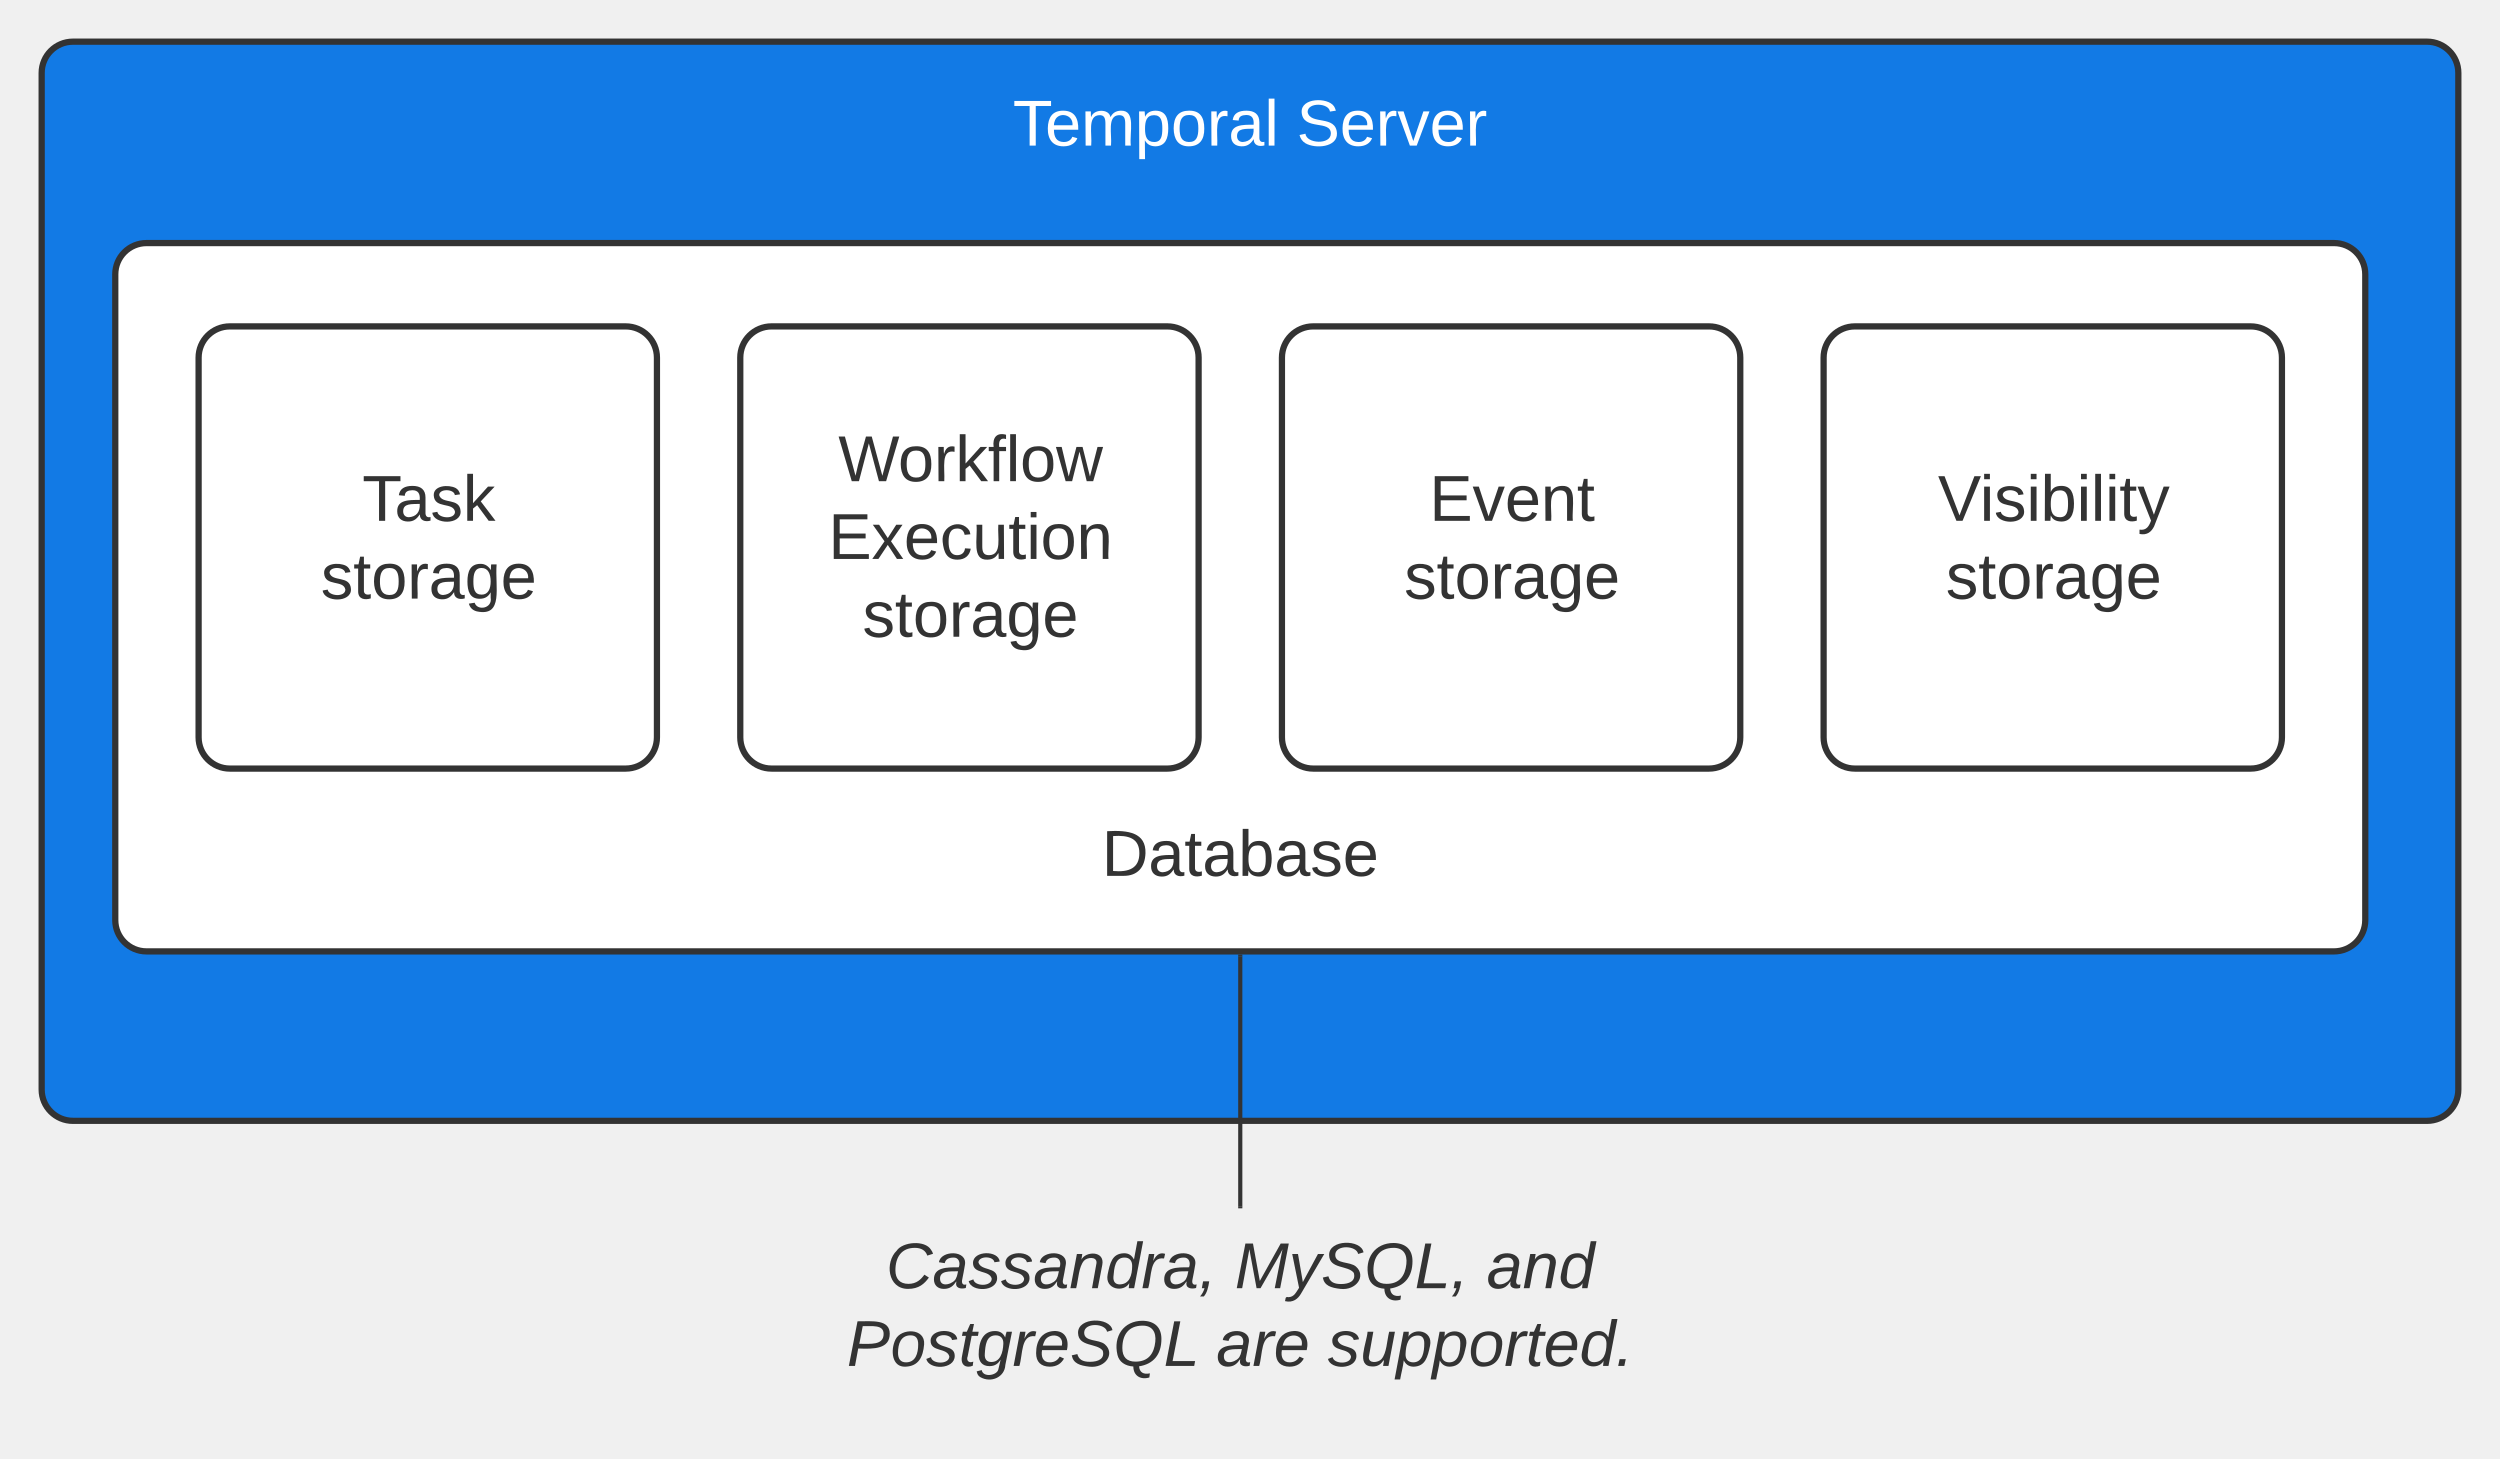
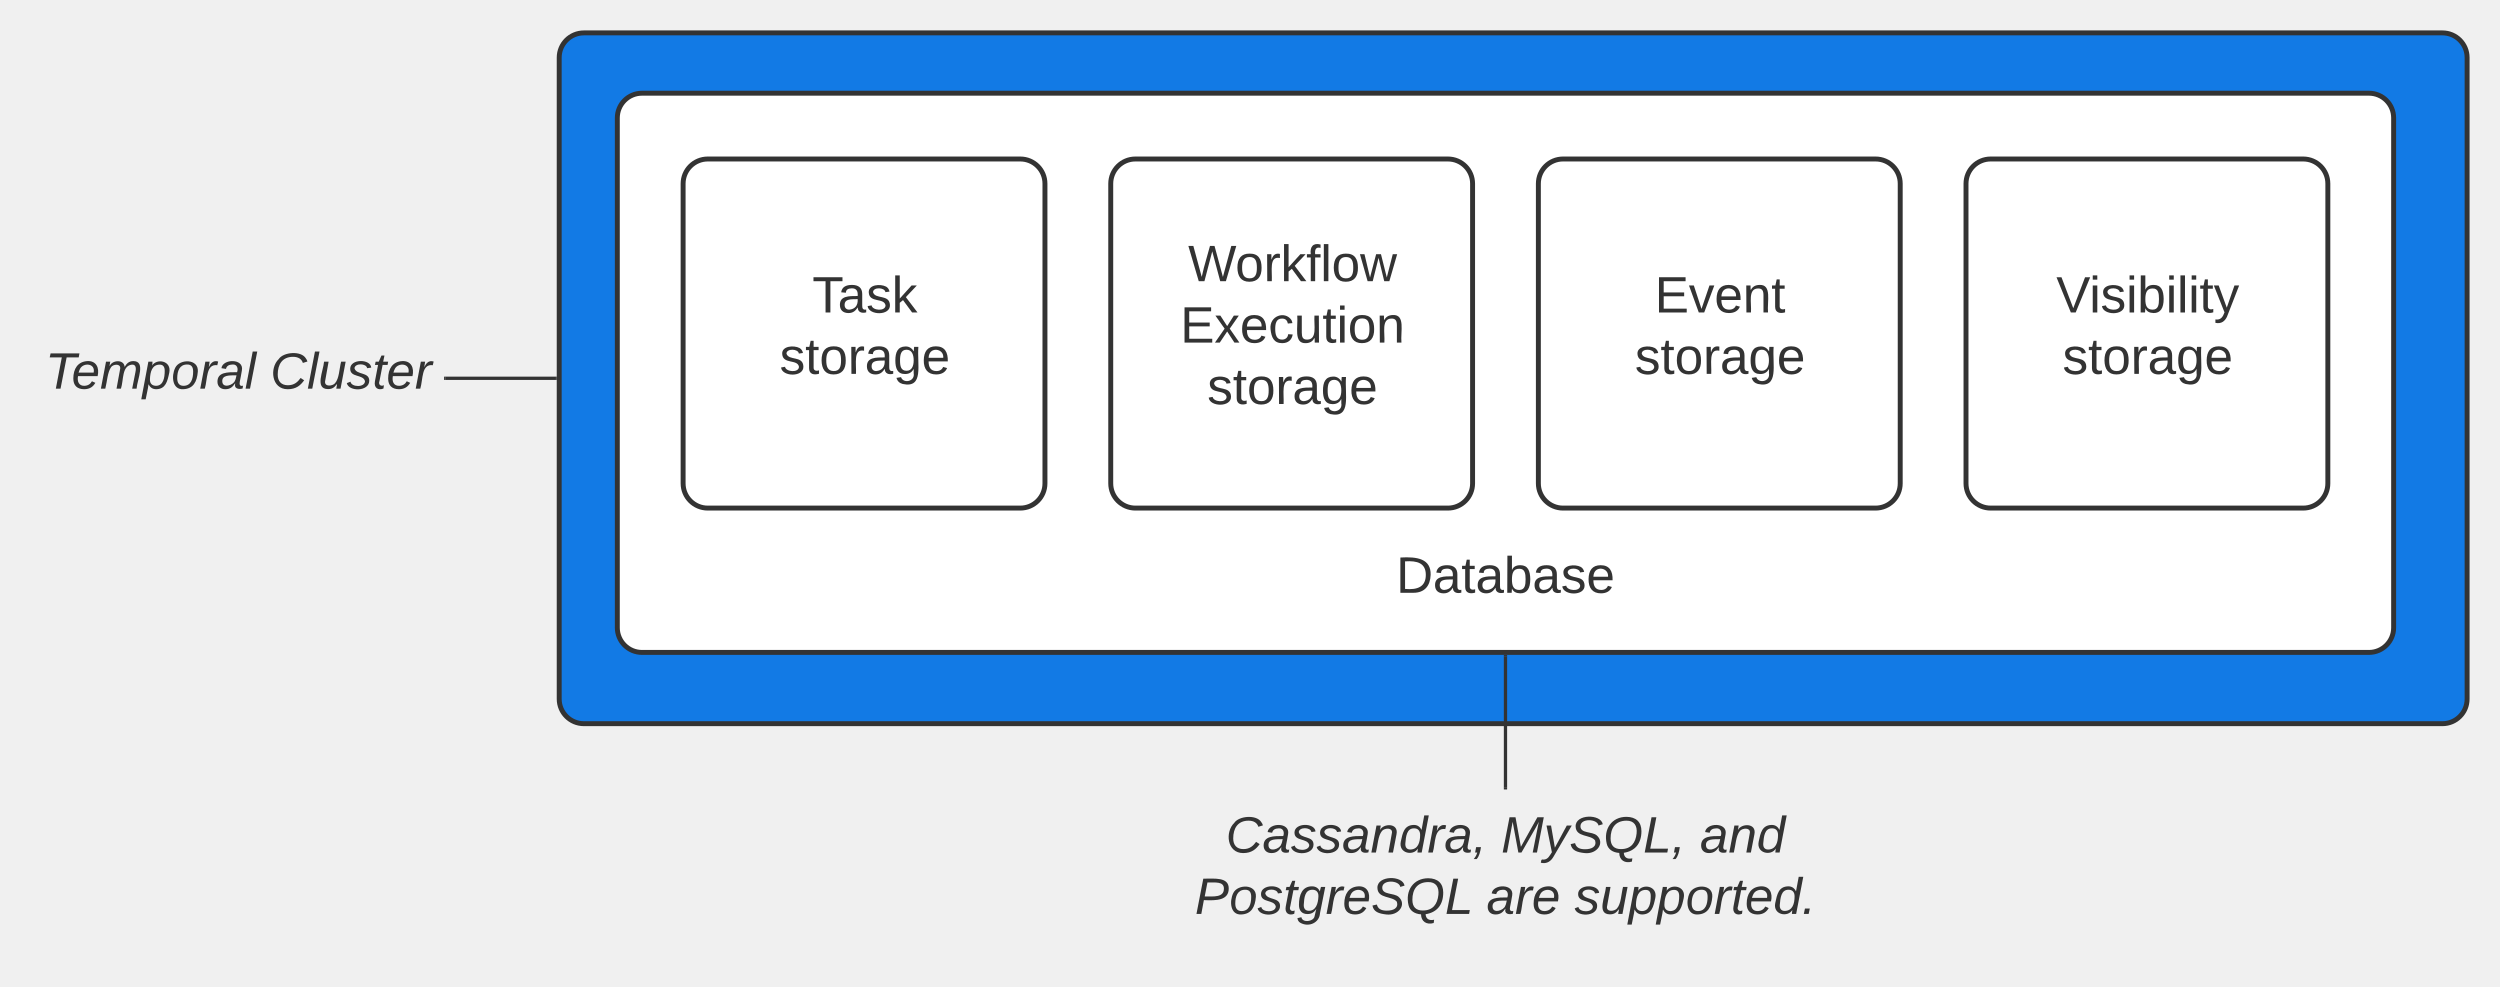
- <svg xmlns="http://www.w3.org/2000/svg" xmlns:ns1="lucid" xmlns:xlink="http://www.w3.org/1999/xlink" width="1200" height="700">
-   <g transform="translate(-680 -480)" ns1:page-tab-id="0_0">
-     <path d="M700 515c0-8.28 6.72-15 15-15h1130c8.28 0 15 6.72 15 15v488c0 8.28-6.72 15-15 15H715c-8.28 0-15-6.72-15-15z" stroke="#333" stroke-width="3" fill="#127ae5" />
-     <use xlink:href="#a" transform="matrix(1,0,0,1,725,525) translate(441.1852 24.88889)" />
-     <use xlink:href="#b" transform="matrix(1,0,0,1,725,525) translate(577.3827 24.88889)" />
+ <svg xmlns="http://www.w3.org/2000/svg" xmlns:ns1="lucid" xmlns:xlink="http://www.w3.org/1999/xlink" width="1520" height="600">
+   <g transform="translate(-360 -540)" ns1:page-tab-id="0_0">
+     <path d="M700 575c0-8.28 6.72-15 15-15h1130c8.28 0 15 6.72 15 15v390c0 8.28-6.72 15-15 15H715c-8.28 0-15-6.72-15-15z" stroke="#333" stroke-width="3" fill="#127ae5" />
    <path d="M735.33 611.67c0-8.3 6.72-15 15-15h1050c8.3 0 15 6.7 15 15v310c0 8.28-6.7 15-15 15h-1050c-8.28 0-15-6.72-15-15z" stroke="#333" stroke-width="3" fill="#fff" />
-     <use xlink:href="#c" transform="matrix(1,0,0,1,763.3333,624.6667) translate(445.5 275.7432)" />
+     <use xlink:href="#a" transform="matrix(1,0,0,1,763.3333,624.6667) translate(445.5 275.7432)" />
    <path d="M775.33 651.67c0-8.3 6.72-15 15-15h190c8.3 0 15 6.7 15 15v182.25c0 8.28-6.7 15-15 15h-190c-8.28 0-15-6.72-15-15z" stroke="#333" stroke-width="3" fill="#fff" />
-     <use xlink:href="#d" transform="matrix(1,0,0,1,780.3333,641.6667) translate(73.5679 88.32639)" />
-     <use xlink:href="#e" transform="matrix(1,0,0,1,780.3333,641.6667) translate(53.69136 125.6597)" />
+     <use xlink:href="#b" transform="matrix(1,0,0,1,780.3333,641.6667) translate(73.5679 88.32639)" />
+     <use xlink:href="#c" transform="matrix(1,0,0,1,780.3333,641.6667) translate(53.69136 125.6597)" />
    <path d="M1035.33 651.67c0-8.3 6.72-15 15-15h190c8.3 0 15 6.7 15 15v182.25c0 8.28-6.7 15-15 15h-190c-8.28 0-15-6.72-15-15z" stroke="#333" stroke-width="3" fill="#fff" />
-     <use xlink:href="#f" transform="matrix(1,0,0,1,1040.333,641.6667) translate(42.02469 69.29514)" />
-     <use xlink:href="#g" transform="matrix(1,0,0,1,1040.333,641.6667) translate(37.2716 106.6285)" />
-     <use xlink:href="#h" transform="matrix(1,0,0,1,1040.333,641.6667) translate(53.69136 143.9618)" />
+     <use xlink:href="#d" transform="matrix(1,0,0,1,1040.333,641.6667) translate(42.02469 69.29514)" />
+     <use xlink:href="#e" transform="matrix(1,0,0,1,1040.333,641.6667) translate(37.2716 106.6285)" />
+     <use xlink:href="#f" transform="matrix(1,0,0,1,1040.333,641.6667) translate(53.69136 143.9618)" />
    <path d="M1295.33 651.67c0-8.3 6.72-15 15-15h190c8.3 0 15 6.7 15 15v182.25c0 8.28-6.7 15-15 15h-190c-8.28 0-15-6.72-15-15z" stroke="#333" stroke-width="3" fill="#fff" />
-     <use xlink:href="#i" transform="matrix(1,0,0,1,1300.333,641.6667) translate(65.74691 88.32639)" />
-     <use xlink:href="#e" transform="matrix(1,0,0,1,1300.333,641.6667) translate(53.69136 125.6597)" />
+     <use xlink:href="#g" transform="matrix(1,0,0,1,1300.333,641.6667) translate(65.74691 88.32639)" />
+     <use xlink:href="#c" transform="matrix(1,0,0,1,1300.333,641.6667) translate(53.69136 125.6597)" />
    <path d="M1555.33 651.67c0-8.3 6.72-15 15-15h190c8.3 0 15 6.7 15 15v182.25c0 8.28-6.7 15-15 15h-190c-8.28 0-15-6.72-15-15z" stroke="#333" stroke-width="3" fill="#fff" />
-     <use xlink:href="#j" transform="matrix(1,0,0,1,1560.333,641.6667) translate(49.84568 88.32639)" />
-     <use xlink:href="#e" transform="matrix(1,0,0,1,1560.333,641.6667) translate(53.69136 125.6597)" />
-     <path d="M1075.33 1066c0-3.3 2.7-6 6-6h388c3.32 0 6 2.7 6 6v88c0 3.3-2.68 6-6 6h-388c-3.3 0-6-2.7-6-6z" stroke="#000" stroke-opacity="0" stroke-width="3" fill="#fff" fill-opacity="0" />
+     <use xlink:href="#h" transform="matrix(1,0,0,1,1560.333,641.6667) translate(49.84568 88.32639)" />
+     <use xlink:href="#c" transform="matrix(1,0,0,1,1560.333,641.6667) translate(53.69136 125.6597)" />
+     <path d="M1075.33 1026c0-3.3 2.7-6 6-6h388c3.32 0 6 2.7 6 6v88c0 3.3-2.68 6-6 6h-388c-3.3 0-6-2.7-6-6z" stroke="#000" stroke-opacity="0" stroke-width="3" fill="#fff" fill-opacity="0" />
+     <use xlink:href="#i" transform="matrix(1,0,0,1,1080.333,1025) translate(24.88272 33.32639)" />
+     <use xlink:href="#j" transform="matrix(1,0,0,1,1080.333,1025) translate(192.3642 33.32639)" />
+     <use xlink:href="#k" transform="matrix(1,0,0,1,1080.333,1025) translate(313.2654 33.32639)" />
+     <use xlink:href="#l" transform="matrix(1,0,0,1,1080.333,1025) translate(6.17284 70.65972)" />
+     <use xlink:href="#m" transform="matrix(1,0,0,1,1080.333,1025) translate(183.5062 70.65972)" />
+     <use xlink:href="#n" transform="matrix(1,0,0,1,1080.333,1025) translate(237 70.65972)" />
+     <path d="M1275.33 1019v-79.83" stroke="#333" stroke-width="2" fill="none" />
+     <path d="M1276.33 1020h-2v-1.03h2zM1276.33 939.2h-2v-1.03h2z" fill="#333" />
+     <path d="M380 733.67c0-3.32 2.7-6 6-6h238c3.3 0 6 2.68 6 6v72.66c0 3.32-2.7 6-6 6H386c-3.3 0-6-2.68-6-6z" stroke="#000" stroke-opacity="0" stroke-width="3" fill="#fff" fill-opacity="0" />
    <g>
-       <use xlink:href="#k" transform="matrix(1,0,0,1,1080.333,1065) translate(24.88272 33.32639)" />
-       <use xlink:href="#l" transform="matrix(1,0,0,1,1080.333,1065) translate(192.3642 33.32639)" />
-       <use xlink:href="#m" transform="matrix(1,0,0,1,1080.333,1065) translate(313.2654 33.32639)" />
-       <use xlink:href="#n" transform="matrix(1,0,0,1,1080.333,1065) translate(6.17284 70.65972)" />
-       <use xlink:href="#o" transform="matrix(1,0,0,1,1080.333,1065) translate(183.5062 70.65972)" />
-       <use xlink:href="#p" transform="matrix(1,0,0,1,1080.333,1065) translate(237 70.65972)" />
+       <use xlink:href="#o" transform="matrix(1,0,0,1,385,732.6667) translate(2.469136 43.63889)" />
+       <use xlink:href="#p" transform="matrix(1,0,0,1,385,732.6667) translate(139.2716 43.63889)" />
    </g>
-     <path d="M1275.33 1059V939.17" stroke="#333" stroke-width="2" fill="none" />
-     <path d="M1276.33 1060h-2v-1.03h2zM1276.33 939.2h-2v-1.03h2z" fill="#333" />
+     <path d="M631 770h66.5" stroke="#333" stroke-width="2" fill="none" />
+     <path d="M631.03 771H630v-2h1.03zM698.5 771h-1.03v-2h1.03z" fill="#333" />
    <defs>
-       <path fill="#fff" d="M127-220V0H93v-220H8v-28h204v28h-85" id="q" />
-       <path fill="#fff" d="M100-194c63 0 86 42 84 106H49c0 40 14 67 53 68 26 1 43-12 49-29l28 8c-11 28-37 45-77 45C44 4 14-33 15-96c1-61 26-98 85-98zm52 81c6-60-76-77-97-28-3 7-6 17-6 28h103" id="r" />
-       <path fill="#fff" d="M210-169c-67 3-38 105-44 169h-31v-121c0-29-5-50-35-48C34-165 62-65 56 0H25l-1-190h30c1 10-1 24 2 32 10-44 99-50 107 0 11-21 27-35 58-36 85-2 47 119 55 194h-31v-121c0-29-5-49-35-48" id="s" />
-       <path fill="#fff" d="M115-194c55 1 70 41 70 98S169 2 115 4C84 4 66-9 55-30l1 105H24l-1-265h31l2 30c10-21 28-34 59-34zm-8 174c40 0 45-34 45-75s-6-73-45-74c-42 0-51 32-51 76 0 43 10 73 51 73" id="t" />
-       <path fill="#fff" d="M100-194c62-1 85 37 85 99 1 63-27 99-86 99S16-35 15-95c0-66 28-99 85-99zM99-20c44 1 53-31 53-75 0-43-8-75-51-75s-53 32-53 75 10 74 51 75" id="u" />
-       <path fill="#fff" d="M114-163C36-179 61-72 57 0H25l-1-190h30c1 12-1 29 2 39 6-27 23-49 58-41v29" id="v" />
-       <path fill="#fff" d="M141-36C126-15 110 5 73 4 37 3 15-17 15-53c-1-64 63-63 125-63 3-35-9-54-41-54-24 1-41 7-42 31l-33-3c5-37 33-52 76-52 45 0 72 20 72 64v82c-1 20 7 32 28 27v20c-31 9-61-2-59-35zM48-53c0 20 12 33 32 33 41-3 63-29 60-74-43 2-92-5-92 41" id="w" />
-       <path fill="#fff" d="M24 0v-261h32V0H24" id="x" />
+       <path fill="#333" d="M30-248c118-7 216 8 213 122C240-48 200 0 122 0H30v-248zM63-27c89 8 146-16 146-99s-60-101-146-95v194" id="q" />
+       <path fill="#333" d="M141-36C126-15 110 5 73 4 37 3 15-17 15-53c-1-64 63-63 125-63 3-35-9-54-41-54-24 1-41 7-42 31l-33-3c5-37 33-52 76-52 45 0 72 20 72 64v82c-1 20 7 32 28 27v20c-31 9-61-2-59-35zM48-53c0 20 12 33 32 33 41-3 63-29 60-74-43 2-92-5-92 41" id="r" />
+       <path fill="#333" d="M59-47c-2 24 18 29 38 22v24C64 9 27 4 27-40v-127H5v-23h24l9-43h21v43h35v23H59v120" id="s" />
+       <path fill="#333" d="M115-194c53 0 69 39 70 98 0 66-23 100-70 100C84 3 66-7 56-30L54 0H23l1-261h32v101c10-23 28-34 59-34zm-8 174c40 0 45-34 45-75 0-40-5-75-45-74-42 0-51 32-51 76 0 43 10 73 51 73" id="t" />
+       <path fill="#333" d="M135-143c-3-34-86-38-87 0 15 53 115 12 119 90S17 21 10-45l28-5c4 36 97 45 98 0-10-56-113-15-118-90-4-57 82-63 122-42 12 7 21 19 24 35" id="u" />
+       <path fill="#333" d="M100-194c63 0 86 42 84 106H49c0 40 14 67 53 68 26 1 43-12 49-29l28 8c-11 28-37 45-77 45C44 4 14-33 15-96c1-61 26-98 85-98zm52 81c6-60-76-77-97-28-3 7-6 17-6 28h103" id="v" />
      <g id="a">
        <use transform="matrix(0.08641975,0,0,0.08641975,0,0)" xlink:href="#q" />
+         <use transform="matrix(0.08641975,0,0,0.08641975,22.38272,0)" xlink:href="#r" />
+         <use transform="matrix(0.08641975,0,0,0.08641975,39.66667,0)" xlink:href="#s" />
+         <use transform="matrix(0.08641975,0,0,0.08641975,48.30864,0)" xlink:href="#r" />
+         <use transform="matrix(0.08641975,0,0,0.08641975,65.59259,0)" xlink:href="#t" />
+         <use transform="matrix(0.08641975,0,0,0.08641975,82.87654,0)" xlink:href="#r" />
+         <use transform="matrix(0.08641975,0,0,0.08641975,100.1605,0)" xlink:href="#u" />
+         <use transform="matrix(0.08641975,0,0,0.08641975,115.716,0)" xlink:href="#v" />
+       </g>
+       <path fill="#333" d="M127-220V0H93v-220H8v-28h204v28h-85" id="w" />
+       <path fill="#333" d="M143 0L79-87 56-68V0H24v-261h32v163l83-92h37l-77 82L181 0h-38" id="x" />
+       <g id="b">
+         <use transform="matrix(0.08641975,0,0,0.08641975,0,0)" xlink:href="#w" />
        <use transform="matrix(0.08641975,0,0,0.08641975,15.46914,0)" xlink:href="#r" />
-         <use transform="matrix(0.08641975,0,0,0.08641975,32.75309,0)" xlink:href="#s" />
-         <use transform="matrix(0.08641975,0,0,0.08641975,58.59259,0)" xlink:href="#t" />
-         <use transform="matrix(0.08641975,0,0,0.08641975,75.87654,0)" xlink:href="#u" />
-         <use transform="matrix(0.08641975,0,0,0.08641975,93.16049,0)" xlink:href="#v" />
-         <use transform="matrix(0.08641975,0,0,0.08641975,103.4444,0)" xlink:href="#w" />
-         <use transform="matrix(0.08641975,0,0,0.08641975,120.7284,0)" xlink:href="#x" />
-       </g>
-       <path fill="#fff" d="M185-189c-5-48-123-54-124 2 14 75 158 14 163 119 3 78-121 87-175 55-17-10-28-26-33-46l33-7c5 56 141 63 141-1 0-78-155-14-162-118-5-82 145-84 179-34 5 7 8 16 11 25" id="y" />
-       <path fill="#fff" d="M108 0H70L1-190h34L89-25l56-165h34" id="z" />
-       <g id="b">
-         <use transform="matrix(0.08641975,0,0,0.08641975,0,0)" xlink:href="#y" />
-         <use transform="matrix(0.08641975,0,0,0.08641975,20.74074,0)" xlink:href="#r" />
-         <use transform="matrix(0.08641975,0,0,0.08641975,38.02469,0)" xlink:href="#v" />
-         <use transform="matrix(0.08641975,0,0,0.08641975,48.30864,0)" xlink:href="#z" />
-         <use transform="matrix(0.08641975,0,0,0.08641975,63.8642,0)" xlink:href="#r" />
-         <use transform="matrix(0.08641975,0,0,0.08641975,81.14815,0)" xlink:href="#v" />
-       </g>
-       <path fill="#333" d="M30-248c118-7 216 8 213 122C240-48 200 0 122 0H30v-248zM63-27c89 8 146-16 146-99s-60-101-146-95v194" id="A" />
-       <path fill="#333" d="M141-36C126-15 110 5 73 4 37 3 15-17 15-53c-1-64 63-63 125-63 3-35-9-54-41-54-24 1-41 7-42 31l-33-3c5-37 33-52 76-52 45 0 72 20 72 64v82c-1 20 7 32 28 27v20c-31 9-61-2-59-35zM48-53c0 20 12 33 32 33 41-3 63-29 60-74-43 2-92-5-92 41" id="B" />
-       <path fill="#333" d="M59-47c-2 24 18 29 38 22v24C64 9 27 4 27-40v-127H5v-23h24l9-43h21v43h35v23H59v120" id="C" />
-       <path fill="#333" d="M115-194c53 0 69 39 70 98 0 66-23 100-70 100C84 3 66-7 56-30L54 0H23l1-261h32v101c10-23 28-34 59-34zm-8 174c40 0 45-34 45-75 0-40-5-75-45-74-42 0-51 32-51 76 0 43 10 73 51 73" id="D" />
-       <path fill="#333" d="M135-143c-3-34-86-38-87 0 15 53 115 12 119 90S17 21 10-45l28-5c4 36 97 45 98 0-10-56-113-15-118-90-4-57 82-63 122-42 12 7 21 19 24 35" id="E" />
-       <path fill="#333" d="M100-194c63 0 86 42 84 106H49c0 40 14 67 53 68 26 1 43-12 49-29l28 8c-11 28-37 45-77 45C44 4 14-33 15-96c1-61 26-98 85-98zm52 81c6-60-76-77-97-28-3 7-6 17-6 28h103" id="F" />
+         <use transform="matrix(0.08641975,0,0,0.08641975,32.75309,0)" xlink:href="#u" />
+         <use transform="matrix(0.08641975,0,0,0.08641975,48.30864,0)" xlink:href="#x" />
+       </g>
+       <path fill="#333" d="M100-194c62-1 85 37 85 99 1 63-27 99-86 99S16-35 15-95c0-66 28-99 85-99zM99-20c44 1 53-31 53-75 0-43-8-75-51-75s-53 32-53 75 10 74 51 75" id="y" />
+       <path fill="#333" d="M114-163C36-179 61-72 57 0H25l-1-190h30c1 12-1 29 2 39 6-27 23-49 58-41v29" id="z" />
+       <path fill="#333" d="M177-190C167-65 218 103 67 71c-23-6-38-20-44-43l32-5c15 47 100 32 89-28v-30C133-14 115 1 83 1 29 1 15-40 15-95c0-56 16-97 71-98 29-1 48 16 59 35 1-10 0-23 2-32h30zM94-22c36 0 50-32 50-73 0-42-14-75-50-75-39 0-46 34-46 75s6 73 46 73" id="A" />
      <g id="c">
-         <use transform="matrix(0.08641975,0,0,0.08641975,0,0)" xlink:href="#A" />
-         <use transform="matrix(0.08641975,0,0,0.08641975,22.38272,0)" xlink:href="#B" />
-         <use transform="matrix(0.08641975,0,0,0.08641975,39.66667,0)" xlink:href="#C" />
-         <use transform="matrix(0.08641975,0,0,0.08641975,48.30864,0)" xlink:href="#B" />
-         <use transform="matrix(0.08641975,0,0,0.08641975,65.59259,0)" xlink:href="#D" />
-         <use transform="matrix(0.08641975,0,0,0.08641975,82.87654,0)" xlink:href="#B" />
-         <use transform="matrix(0.08641975,0,0,0.08641975,100.1605,0)" xlink:href="#E" />
-         <use transform="matrix(0.08641975,0,0,0.08641975,115.716,0)" xlink:href="#F" />
-       </g>
-       <path fill="#333" d="M127-220V0H93v-220H8v-28h204v28h-85" id="G" />
-       <path fill="#333" d="M143 0L79-87 56-68V0H24v-261h32v163l83-92h37l-77 82L181 0h-38" id="H" />
+         <use transform="matrix(0.08641975,0,0,0.08641975,0,0)" xlink:href="#u" />
+         <use transform="matrix(0.08641975,0,0,0.08641975,15.55556,0)" xlink:href="#s" />
+         <use transform="matrix(0.08641975,0,0,0.08641975,24.19753,0)" xlink:href="#y" />
+         <use transform="matrix(0.08641975,0,0,0.08641975,41.48148,0)" xlink:href="#z" />
+         <use transform="matrix(0.08641975,0,0,0.08641975,51.76543,0)" xlink:href="#r" />
+         <use transform="matrix(0.08641975,0,0,0.08641975,69.04938,0)" xlink:href="#A" />
+         <use transform="matrix(0.08641975,0,0,0.08641975,86.33333,0)" xlink:href="#v" />
+       </g>
+       <path fill="#333" d="M266 0h-40l-56-210L115 0H75L2-248h35L96-30l15-64 43-154h32l59 218 59-218h35" id="B" />
+       <path fill="#333" d="M101-234c-31-9-42 10-38 44h38v23H63V0H32v-167H5v-23h27c-7-52 17-82 69-68v24" id="C" />
+       <path fill="#333" d="M24 0v-261h32V0H24" id="D" />
+       <path fill="#333" d="M206 0h-36l-40-164L89 0H53L-1-190h32L70-26l43-164h34l41 164 42-164h31" id="E" />
      <g id="d">
-         <use transform="matrix(0.08641975,0,0,0.08641975,0,0)" xlink:href="#G" />
-         <use transform="matrix(0.08641975,0,0,0.08641975,15.46914,0)" xlink:href="#B" />
-         <use transform="matrix(0.08641975,0,0,0.08641975,32.75309,0)" xlink:href="#E" />
-         <use transform="matrix(0.08641975,0,0,0.08641975,48.30864,0)" xlink:href="#H" />
-       </g>
-       <path fill="#333" d="M100-194c62-1 85 37 85 99 1 63-27 99-86 99S16-35 15-95c0-66 28-99 85-99zM99-20c44 1 53-31 53-75 0-43-8-75-51-75s-53 32-53 75 10 74 51 75" id="I" />
-       <path fill="#333" d="M114-163C36-179 61-72 57 0H25l-1-190h30c1 12-1 29 2 39 6-27 23-49 58-41v29" id="J" />
-       <path fill="#333" d="M177-190C167-65 218 103 67 71c-23-6-38-20-44-43l32-5c15 47 100 32 89-28v-30C133-14 115 1 83 1 29 1 15-40 15-95c0-56 16-97 71-98 29-1 48 16 59 35 1-10 0-23 2-32h30zM94-22c36 0 50-32 50-73 0-42-14-75-50-75-39 0-46 34-46 75s6 73 46 73" id="K" />
+         <use transform="matrix(0.08641975,0,0,0.08641975,0,0)" xlink:href="#B" />
+         <use transform="matrix(0.08641975,0,0,0.08641975,28.69136,0)" xlink:href="#y" />
+         <use transform="matrix(0.08641975,0,0,0.08641975,45.97531,0)" xlink:href="#z" />
+         <use transform="matrix(0.08641975,0,0,0.08641975,56.25926,0)" xlink:href="#x" />
+         <use transform="matrix(0.08641975,0,0,0.08641975,71.81481,0)" xlink:href="#C" />
+         <use transform="matrix(0.08641975,0,0,0.08641975,80.45679,0)" xlink:href="#D" />
+         <use transform="matrix(0.08641975,0,0,0.08641975,87.28395,0)" xlink:href="#y" />
+         <use transform="matrix(0.08641975,0,0,0.08641975,104.5679,0)" xlink:href="#E" />
+       </g>
+       <path fill="#333" d="M30 0v-248h187v28H63v79h144v27H63v87h162V0H30" id="F" />
+       <path fill="#333" d="M141 0L90-78 38 0H4l68-98-65-92h35l48 74 47-74h35l-64 92 68 98h-35" id="G" />
+       <path fill="#333" d="M96-169c-40 0-48 33-48 73s9 75 48 75c24 0 41-14 43-38l32 2c-6 37-31 61-74 61-59 0-76-41-82-99-10-93 101-131 147-64 4 7 5 14 7 22l-32 3c-4-21-16-35-41-35" id="H" />
+       <path fill="#333" d="M84 4C-5 8 30-112 23-190h32v120c0 31 7 50 39 49 72-2 45-101 50-169h31l1 190h-30c-1-10 1-25-2-33-11 22-28 36-60 37" id="I" />
+       <path fill="#333" d="M24-231v-30h32v30H24zM24 0v-190h32V0H24" id="J" />
+       <path fill="#333" d="M117-194c89-4 53 116 60 194h-32v-121c0-31-8-49-39-48C34-167 62-67 57 0H25l-1-190h30c1 10-1 24 2 32 11-22 29-35 61-36" id="K" />
      <g id="e">
-         <use transform="matrix(0.08641975,0,0,0.08641975,0,0)" xlink:href="#E" />
-         <use transform="matrix(0.08641975,0,0,0.08641975,15.55556,0)" xlink:href="#C" />
-         <use transform="matrix(0.08641975,0,0,0.08641975,24.19753,0)" xlink:href="#I" />
-         <use transform="matrix(0.08641975,0,0,0.08641975,41.48148,0)" xlink:href="#J" />
-         <use transform="matrix(0.08641975,0,0,0.08641975,51.76543,0)" xlink:href="#B" />
-         <use transform="matrix(0.08641975,0,0,0.08641975,69.04938,0)" xlink:href="#K" />
-         <use transform="matrix(0.08641975,0,0,0.08641975,86.33333,0)" xlink:href="#F" />
-       </g>
-       <path fill="#333" d="M266 0h-40l-56-210L115 0H75L2-248h35L96-30l15-64 43-154h32l59 218 59-218h35" id="L" />
-       <path fill="#333" d="M101-234c-31-9-42 10-38 44h38v23H63V0H32v-167H5v-23h27c-7-52 17-82 69-68v24" id="M" />
-       <path fill="#333" d="M24 0v-261h32V0H24" id="N" />
-       <path fill="#333" d="M206 0h-36l-40-164L89 0H53L-1-190h32L70-26l43-164h34l41 164 42-164h31" id="O" />
+         <use transform="matrix(0.08641975,0,0,0.08641975,0,0)" xlink:href="#F" />
+         <use transform="matrix(0.08641975,0,0,0.08641975,20.74074,0)" xlink:href="#G" />
+         <use transform="matrix(0.08641975,0,0,0.08641975,36.2963,0)" xlink:href="#v" />
+         <use transform="matrix(0.08641975,0,0,0.08641975,53.58025,0)" xlink:href="#H" />
+         <use transform="matrix(0.08641975,0,0,0.08641975,69.1358,0)" xlink:href="#I" />
+         <use transform="matrix(0.08641975,0,0,0.08641975,86.41975,0)" xlink:href="#s" />
+         <use transform="matrix(0.08641975,0,0,0.08641975,95.06173,0)" xlink:href="#J" />
+         <use transform="matrix(0.08641975,0,0,0.08641975,101.8889,0)" xlink:href="#y" />
+         <use transform="matrix(0.08641975,0,0,0.08641975,119.1728,0)" xlink:href="#K" />
+       </g>
      <g id="f">
-         <use transform="matrix(0.08641975,0,0,0.08641975,0,0)" xlink:href="#L" />
-         <use transform="matrix(0.08641975,0,0,0.08641975,28.69136,0)" xlink:href="#I" />
-         <use transform="matrix(0.08641975,0,0,0.08641975,45.97531,0)" xlink:href="#J" />
-         <use transform="matrix(0.08641975,0,0,0.08641975,56.25926,0)" xlink:href="#H" />
-         <use transform="matrix(0.08641975,0,0,0.08641975,71.81481,0)" xlink:href="#M" />
-         <use transform="matrix(0.08641975,0,0,0.08641975,80.45679,0)" xlink:href="#N" />
-         <use transform="matrix(0.08641975,0,0,0.08641975,87.28395,0)" xlink:href="#I" />
-         <use transform="matrix(0.08641975,0,0,0.08641975,104.5679,0)" xlink:href="#O" />
-       </g>
-       <path fill="#333" d="M30 0v-248h187v28H63v79h144v27H63v87h162V0H30" id="P" />
-       <path fill="#333" d="M141 0L90-78 38 0H4l68-98-65-92h35l48 74 47-74h35l-64 92 68 98h-35" id="Q" />
-       <path fill="#333" d="M96-169c-40 0-48 33-48 73s9 75 48 75c24 0 41-14 43-38l32 2c-6 37-31 61-74 61-59 0-76-41-82-99-10-93 101-131 147-64 4 7 5 14 7 22l-32 3c-4-21-16-35-41-35" id="R" />
-       <path fill="#333" d="M84 4C-5 8 30-112 23-190h32v120c0 31 7 50 39 49 72-2 45-101 50-169h31l1 190h-30c-1-10 1-25-2-33-11 22-28 36-60 37" id="S" />
-       <path fill="#333" d="M24-231v-30h32v30H24zM24 0v-190h32V0H24" id="T" />
-       <path fill="#333" d="M117-194c89-4 53 116 60 194h-32v-121c0-31-8-49-39-48C34-167 62-67 57 0H25l-1-190h30c1 10-1 24 2 32 11-22 29-35 61-36" id="U" />
+         <use transform="matrix(0.08641975,0,0,0.08641975,0,0)" xlink:href="#u" />
+         <use transform="matrix(0.08641975,0,0,0.08641975,15.55556,0)" xlink:href="#s" />
+         <use transform="matrix(0.08641975,0,0,0.08641975,24.19753,0)" xlink:href="#y" />
+         <use transform="matrix(0.08641975,0,0,0.08641975,41.48148,0)" xlink:href="#z" />
+         <use transform="matrix(0.08641975,0,0,0.08641975,51.76543,0)" xlink:href="#r" />
+         <use transform="matrix(0.08641975,0,0,0.08641975,69.04938,0)" xlink:href="#A" />
+         <use transform="matrix(0.08641975,0,0,0.08641975,86.33333,0)" xlink:href="#v" />
+       </g>
+       <path fill="#333" d="M108 0H70L1-190h34L89-25l56-165h34" id="L" />
      <g id="g">
+         <use transform="matrix(0.08641975,0,0,0.08641975,0,0)" xlink:href="#F" />
+         <use transform="matrix(0.08641975,0,0,0.08641975,20.74074,0)" xlink:href="#L" />
+         <use transform="matrix(0.08641975,0,0,0.08641975,36.2963,0)" xlink:href="#v" />
+         <use transform="matrix(0.08641975,0,0,0.08641975,53.58025,0)" xlink:href="#K" />
+         <use transform="matrix(0.08641975,0,0,0.08641975,70.8642,0)" xlink:href="#s" />
+       </g>
+       <path fill="#333" d="M137 0h-34L2-248h35l83 218 83-218h36" id="M" />
+       <path fill="#333" d="M179-190L93 31C79 59 56 82 12 73V49c39 6 53-20 64-50L1-190h34L92-34l54-156h33" id="N" />
+       <g id="h">
+         <use transform="matrix(0.08641975,0,0,0.08641975,0,0)" xlink:href="#M" />
+         <use transform="matrix(0.08641975,0,0,0.08641975,20.1358,0)" xlink:href="#J" />
+         <use transform="matrix(0.08641975,0,0,0.08641975,26.96296,0)" xlink:href="#u" />
+         <use transform="matrix(0.08641975,0,0,0.08641975,42.51852,0)" xlink:href="#J" />
+         <use transform="matrix(0.08641975,0,0,0.08641975,49.34568,0)" xlink:href="#t" />
+         <use transform="matrix(0.08641975,0,0,0.08641975,66.62963,0)" xlink:href="#J" />
+         <use transform="matrix(0.08641975,0,0,0.08641975,73.45679,0)" xlink:href="#D" />
+         <use transform="matrix(0.08641975,0,0,0.08641975,80.28395,0)" xlink:href="#J" />
+         <use transform="matrix(0.08641975,0,0,0.08641975,87.11111,0)" xlink:href="#s" />
+         <use transform="matrix(0.08641975,0,0,0.08641975,95.75309,0)" xlink:href="#N" />
+       </g>
+       <path fill="#333" d="M125-24c46 0 70-25 89-51l25 16C214-24 183 4 123 4 8 4-5-146 60-208c32-50 158-61 191-5 5 7 9 14 11 22l-32 10c-9-28-33-43-69-43-74 0-108 51-108 125 0 46 24 75 72 75" id="O" />
+       <path fill="#333" d="M165-48c-4 18 1 34 23 27l-3 20c-29 8-62 0-52-35h-2C116-14 99 4 63 4 30 4 8-16 8-49c0-68 71-67 138-67 10-26 0-56-31-54-26 1-42 9-47 31l-32-5c8-67 160-71 144 15-5 28-9 54-15 81zM42-50c3 52 80 24 89-6 7-12 7-24 11-38-47 1-103-4-100 44" id="P" />
+       <path fill="#333" d="M55-144c13 50 104 24 104 88C159 21 15 23 1-39l26-10c6 40 102 42 102-4-13-50-104-23-104-87 0-71 143-71 148-8l-29 4c-5-35-85-37-89 0" id="Q" />
+       <path fill="#333" d="M67-158c22-48 132-52 116 29L158 0h-32l25-140c3-38-53-32-70-12C52-117 51-52 38 0H6l36-190h30" id="R" />
+       <path fill="#333" d="M133-28C103 26-5 8 13-77c13-62 24-115 90-117 29-1 46 15 56 35l19-102h32L160 0h-30zM45-64c-2 27 10 43 35 43 54-1 69-50 69-103 0-29-15-46-42-46-53-1-58 58-62 106" id="S" />
+       <path fill="#333" d="M66-151c12-25 30-51 66-40l-6 26C45-176 58-65 38 0H6l36-190h30" id="T" />
+       <path fill="#333" d="M58-38C53-5 46 26 28 46H7C19 32 27 18 32 0H17l7-38h34" id="U" />
+       <g id="i">
+         <use transform="matrix(0.08641975,0,0,0.08641975,0,0)" xlink:href="#O" />
+         <use transform="matrix(0.08641975,0,0,0.08641975,22.38272,0)" xlink:href="#P" />
+         <use transform="matrix(0.08641975,0,0,0.08641975,39.66667,0)" xlink:href="#Q" />
+         <use transform="matrix(0.08641975,0,0,0.08641975,55.22222,0)" xlink:href="#Q" />
+         <use transform="matrix(0.08641975,0,0,0.08641975,70.77778,0)" xlink:href="#P" />
+         <use transform="matrix(0.08641975,0,0,0.08641975,88.06173,0)" xlink:href="#R" />
+         <use transform="matrix(0.08641975,0,0,0.08641975,105.3457,0)" xlink:href="#S" />
+         <use transform="matrix(0.08641975,0,0,0.08641975,122.6296,0)" xlink:href="#T" />
+         <use transform="matrix(0.08641975,0,0,0.08641975,132.9136,0)" xlink:href="#P" />
+         <use transform="matrix(0.08641975,0,0,0.08641975,150.1975,0)" xlink:href="#U" />
+       </g>
+       <path fill="#333" d="M222 0l43-216c-8 16-17 34-26 49L143 0h-22L81-216 41 0H11l48-248h42l38 208 116-208h45L252 0h-30" id="V" />
+       <path fill="#333" d="M198-190L69 30C53 58 25 83-20 72c4-11-1-27 19-22 33-1 43-29 59-52L20-190h32L79-34l84-156h35" id="W" />
+       <path fill="#333" d="M194-120c59 52 2 134-86 124-53-6-90-18-98-63l31-7c8 30 29 43 70 43 46 0 84-17 71-62-32-43-135-20-137-98-3-89 178-90 191-16l-30 9c-8-48-127-53-127 5 0 53 81 35 115 65" id="X" />
+       <path fill="#333" d="M24-61C-1-165 59-251 163-251c67 1 105 36 105 101 0 88-46 140-124 152 2 33 24 47 60 39l-3 23c-50 15-89-11-89-61-46-3-79-26-88-64zm210-73c6-55-18-91-72-90-77 1-111 51-111 125 0 49 24 75 73 75 72 0 103-45 110-110" id="Y" />
+       <path fill="#333" d="M11 0l48-248h34L50-27h125l-5 27H11" id="Z" />
+       <g id="j">
+         <use transform="matrix(0.08641975,0,0,0.08641975,0,0)" xlink:href="#V" />
+         <use transform="matrix(0.08641975,0,0,0.08641975,25.83951,0)" xlink:href="#W" />
+         <use transform="matrix(0.08641975,0,0,0.08641975,41.39506,0)" xlink:href="#X" />
+         <use transform="matrix(0.08641975,0,0,0.08641975,62.1358,0)" xlink:href="#Y" />
+         <use transform="matrix(0.08641975,0,0,0.08641975,86.33333,0)" xlink:href="#Z" />
+         <use transform="matrix(0.08641975,0,0,0.08641975,103.6173,0)" xlink:href="#U" />
+       </g>
+       <g id="k">
        <use transform="matrix(0.08641975,0,0,0.08641975,0,0)" xlink:href="#P" />
-         <use transform="matrix(0.08641975,0,0,0.08641975,20.74074,0)" xlink:href="#Q" />
-         <use transform="matrix(0.08641975,0,0,0.08641975,36.2963,0)" xlink:href="#F" />
-         <use transform="matrix(0.08641975,0,0,0.08641975,53.58025,0)" xlink:href="#R" />
-         <use transform="matrix(0.08641975,0,0,0.08641975,69.1358,0)" xlink:href="#S" />
-         <use transform="matrix(0.08641975,0,0,0.08641975,86.41975,0)" xlink:href="#C" />
-         <use transform="matrix(0.08641975,0,0,0.08641975,95.06173,0)" xlink:href="#T" />
-         <use transform="matrix(0.08641975,0,0,0.08641975,101.8889,0)" xlink:href="#I" />
-         <use transform="matrix(0.08641975,0,0,0.08641975,119.1728,0)" xlink:href="#U" />
-       </g>
-       <g id="h">
-         <use transform="matrix(0.08641975,0,0,0.08641975,0,0)" xlink:href="#E" />
-         <use transform="matrix(0.08641975,0,0,0.08641975,15.55556,0)" xlink:href="#C" />
-         <use transform="matrix(0.08641975,0,0,0.08641975,24.19753,0)" xlink:href="#I" />
-         <use transform="matrix(0.08641975,0,0,0.08641975,41.48148,0)" xlink:href="#J" />
-         <use transform="matrix(0.08641975,0,0,0.08641975,51.76543,0)" xlink:href="#B" />
-         <use transform="matrix(0.08641975,0,0,0.08641975,69.04938,0)" xlink:href="#K" />
-         <use transform="matrix(0.08641975,0,0,0.08641975,86.33333,0)" xlink:href="#F" />
-       </g>
-       <path fill="#333" d="M108 0H70L1-190h34L89-25l56-165h34" id="V" />
-       <g id="i">
+         <use transform="matrix(0.08641975,0,0,0.08641975,17.28395,0)" xlink:href="#R" />
+         <use transform="matrix(0.08641975,0,0,0.08641975,34.5679,0)" xlink:href="#S" />
+       </g>
+       <path fill="#333" d="M238-179c0 84-86 86-175 82L45 0H11l48-248c82 0 179-12 179 69zm-34 1c0-53-64-42-116-43l-19 98c63 0 135 9 135-55" id="aa" />
+       <path fill="#333" d="M30-147c31-64 166-65 159 27C183-49 158 1 86 4 9 8 1-88 30-147zM88-20c53 0 68-48 68-100 0-31-11-51-44-50-52 1-68 46-68 97 0 32 13 53 44 53" id="ab" />
+       <path fill="#333" d="M51-54c-9 22 5 41 31 30L79-1C43 14 10-4 19-52l22-115H19l5-23h22l19-43h21l-9 43h35l-4 23H73" id="ac" />
+       <path fill="#333" d="M103-194c29 0 47 14 56 36 2-11 5-23 8-32h30L160-5C157 61 82 97 21 62 9 55 4 45 1 30l28-7c7 42 83 31 92-3 4-16 9-38 13-55-13 20-29 36-62 36-40 0-60-25-60-64 0-71 23-131 91-131zm4 24c-53 0-58 54-61 104-2 27 10 44 36 44 49 0 65-50 67-102 1-29-15-46-42-46" id="ad" />
+       <path fill="#333" d="M111-194c62-3 86 47 72 106H45c-7 38 6 69 45 68 27-1 43-14 53-32l24 11C152-15 129 4 87 4 38 3 12-23 12-71c0-70 32-119 99-123zm44 81c14-66-71-72-95-28-4 8-8 17-11 28h106" id="ae" />
+       <g id="l">
+         <use transform="matrix(0.08641975,0,0,0.08641975,0,0)" xlink:href="#aa" />
+         <use transform="matrix(0.08641975,0,0,0.08641975,20.74074,0)" xlink:href="#ab" />
+         <use transform="matrix(0.08641975,0,0,0.08641975,38.02469,0)" xlink:href="#Q" />
+         <use transform="matrix(0.08641975,0,0,0.08641975,53.58025,0)" xlink:href="#ac" />
+         <use transform="matrix(0.08641975,0,0,0.08641975,62.22222,0)" xlink:href="#ad" />
+         <use transform="matrix(0.08641975,0,0,0.08641975,79.50617,0)" xlink:href="#T" />
+         <use transform="matrix(0.08641975,0,0,0.08641975,89.79012,0)" xlink:href="#ae" />
+         <use transform="matrix(0.08641975,0,0,0.08641975,107.0741,0)" xlink:href="#X" />
+         <use transform="matrix(0.08641975,0,0,0.08641975,127.8148,0)" xlink:href="#Y" />
+         <use transform="matrix(0.08641975,0,0,0.08641975,152.0123,0)" xlink:href="#Z" />
+       </g>
+       <g id="m">
        <use transform="matrix(0.08641975,0,0,0.08641975,0,0)" xlink:href="#P" />
-         <use transform="matrix(0.08641975,0,0,0.08641975,20.74074,0)" xlink:href="#V" />
-         <use transform="matrix(0.08641975,0,0,0.08641975,36.2963,0)" xlink:href="#F" />
-         <use transform="matrix(0.08641975,0,0,0.08641975,53.58025,0)" xlink:href="#U" />
-         <use transform="matrix(0.08641975,0,0,0.08641975,70.8642,0)" xlink:href="#C" />
-       </g>
-       <path fill="#333" d="M137 0h-34L2-248h35l83 218 83-218h36" id="W" />
-       <path fill="#333" d="M179-190L93 31C79 59 56 82 12 73V49c39 6 53-20 64-50L1-190h34L92-34l54-156h33" id="X" />
-       <g id="j">
-         <use transform="matrix(0.08641975,0,0,0.08641975,0,0)" xlink:href="#W" />
-         <use transform="matrix(0.08641975,0,0,0.08641975,20.1358,0)" xlink:href="#T" />
-         <use transform="matrix(0.08641975,0,0,0.08641975,26.96296,0)" xlink:href="#E" />
-         <use transform="matrix(0.08641975,0,0,0.08641975,42.51852,0)" xlink:href="#T" />
-         <use transform="matrix(0.08641975,0,0,0.08641975,49.34568,0)" xlink:href="#D" />
-         <use transform="matrix(0.08641975,0,0,0.08641975,66.62963,0)" xlink:href="#T" />
-         <use transform="matrix(0.08641975,0,0,0.08641975,73.45679,0)" xlink:href="#N" />
-         <use transform="matrix(0.08641975,0,0,0.08641975,80.28395,0)" xlink:href="#T" />
-         <use transform="matrix(0.08641975,0,0,0.08641975,87.11111,0)" xlink:href="#C" />
-         <use transform="matrix(0.08641975,0,0,0.08641975,95.75309,0)" xlink:href="#X" />
-       </g>
-       <path fill="#333" d="M125-24c46 0 70-25 89-51l25 16C214-24 183 4 123 4 8 4-5-146 60-208c32-50 158-61 191-5 5 7 9 14 11 22l-32 10c-9-28-33-43-69-43-74 0-108 51-108 125 0 46 24 75 72 75" id="Y" />
-       <path fill="#333" d="M165-48c-4 18 1 34 23 27l-3 20c-29 8-62 0-52-35h-2C116-14 99 4 63 4 30 4 8-16 8-49c0-68 71-67 138-67 10-26 0-56-31-54-26 1-42 9-47 31l-32-5c8-67 160-71 144 15-5 28-9 54-15 81zM42-50c3 52 80 24 89-6 7-12 7-24 11-38-47 1-103-4-100 44" id="Z" />
-       <path fill="#333" d="M55-144c13 50 104 24 104 88C159 21 15 23 1-39l26-10c6 40 102 42 102-4-13-50-104-23-104-87 0-71 143-71 148-8l-29 4c-5-35-85-37-89 0" id="aa" />
-       <path fill="#333" d="M67-158c22-48 132-52 116 29L158 0h-32l25-140c3-38-53-32-70-12C52-117 51-52 38 0H6l36-190h30" id="ab" />
-       <path fill="#333" d="M133-28C103 26-5 8 13-77c13-62 24-115 90-117 29-1 46 15 56 35l19-102h32L160 0h-30zM45-64c-2 27 10 43 35 43 54-1 69-50 69-103 0-29-15-46-42-46-53-1-58 58-62 106" id="ac" />
-       <path fill="#333" d="M66-151c12-25 30-51 66-40l-6 26C45-176 58-65 38 0H6l36-190h30" id="ad" />
-       <path fill="#333" d="M58-38C53-5 46 26 28 46H7C19 32 27 18 32 0H17l7-38h34" id="ae" />
-       <g id="k">
-         <use transform="matrix(0.08641975,0,0,0.08641975,0,0)" xlink:href="#Y" />
-         <use transform="matrix(0.08641975,0,0,0.08641975,22.38272,0)" xlink:href="#Z" />
-         <use transform="matrix(0.08641975,0,0,0.08641975,39.66667,0)" xlink:href="#aa" />
-         <use transform="matrix(0.08641975,0,0,0.08641975,55.22222,0)" xlink:href="#aa" />
-         <use transform="matrix(0.08641975,0,0,0.08641975,70.77778,0)" xlink:href="#Z" />
-         <use transform="matrix(0.08641975,0,0,0.08641975,88.06173,0)" xlink:href="#ab" />
-         <use transform="matrix(0.08641975,0,0,0.08641975,105.3457,0)" xlink:href="#ac" />
-         <use transform="matrix(0.08641975,0,0,0.08641975,122.6296,0)" xlink:href="#ad" />
-         <use transform="matrix(0.08641975,0,0,0.08641975,132.9136,0)" xlink:href="#Z" />
-         <use transform="matrix(0.08641975,0,0,0.08641975,150.1975,0)" xlink:href="#ae" />
-       </g>
-       <path fill="#333" d="M222 0l43-216c-8 16-17 34-26 49L143 0h-22L81-216 41 0H11l48-248h42l38 208 116-208h45L252 0h-30" id="af" />
-       <path fill="#333" d="M198-190L69 30C53 58 25 83-20 72c4-11-1-27 19-22 33-1 43-29 59-52L20-190h32L79-34l84-156h35" id="ag" />
-       <path fill="#333" d="M194-120c59 52 2 134-86 124-53-6-90-18-98-63l31-7c8 30 29 43 70 43 46 0 84-17 71-62-32-43-135-20-137-98-3-89 178-90 191-16l-30 9c-8-48-127-53-127 5 0 53 81 35 115 65" id="ah" />
-       <path fill="#333" d="M24-61C-1-165 59-251 163-251c67 1 105 36 105 101 0 88-46 140-124 152 2 33 24 47 60 39l-3 23c-50 15-89-11-89-61-46-3-79-26-88-64zm210-73c6-55-18-91-72-90-77 1-111 51-111 125 0 49 24 75 73 75 72 0 103-45 110-110" id="ai" />
-       <path fill="#333" d="M11 0l48-248h34L50-27h125l-5 27H11" id="aj" />
-       <g id="l">
-         <use transform="matrix(0.08641975,0,0,0.08641975,0,0)" xlink:href="#af" />
-         <use transform="matrix(0.08641975,0,0,0.08641975,25.83951,0)" xlink:href="#ag" />
-         <use transform="matrix(0.08641975,0,0,0.08641975,41.39506,0)" xlink:href="#ah" />
-         <use transform="matrix(0.08641975,0,0,0.08641975,62.1358,0)" xlink:href="#ai" />
-         <use transform="matrix(0.08641975,0,0,0.08641975,86.33333,0)" xlink:href="#aj" />
+         <use transform="matrix(0.08641975,0,0,0.08641975,17.28395,0)" xlink:href="#T" />
+         <use transform="matrix(0.08641975,0,0,0.08641975,27.5679,0)" xlink:href="#ae" />
+       </g>
+       <path fill="#333" d="M67 3c-93-2-31-127-26-193h32L48-50c-3 39 53 32 70 12 30-34 30-101 43-152h32L157 0h-30c1-10 6-24 4-33-14 20-29 37-64 36" id="af" />
+       <path fill="#333" d="M67-162c32-53 139-36 121 50C175-51 163 2 97 4 68 4 52-11 42-31 38 6 28 39 22 75H-9l50-265h29c-1 10 0 20-3 28zm89 36c0-26-10-43-35-43-54 0-67 50-69 103-1 29 14 45 42 46 53 0 62-58 62-106" id="ag" />
+       <path fill="#333" d="M14 0l8-38h34L48 0H14" id="ah" />
+       <g id="n">
+         <use transform="matrix(0.08641975,0,0,0.08641975,0,0)" xlink:href="#Q" />
+         <use transform="matrix(0.08641975,0,0,0.08641975,15.55556,0)" xlink:href="#af" />
+         <use transform="matrix(0.08641975,0,0,0.08641975,32.83951,0)" xlink:href="#ag" />
+         <use transform="matrix(0.08641975,0,0,0.08641975,50.12346,0)" xlink:href="#ag" />
+         <use transform="matrix(0.08641975,0,0,0.08641975,67.40741,0)" xlink:href="#ab" />
+         <use transform="matrix(0.08641975,0,0,0.08641975,84.69136,0)" xlink:href="#T" />
+         <use transform="matrix(0.08641975,0,0,0.08641975,94.97531,0)" xlink:href="#ac" />
        <use transform="matrix(0.08641975,0,0,0.08641975,103.6173,0)" xlink:href="#ae" />
-       </g>
-       <g id="m">
-         <use transform="matrix(0.08641975,0,0,0.08641975,0,0)" xlink:href="#Z" />
-         <use transform="matrix(0.08641975,0,0,0.08641975,17.28395,0)" xlink:href="#ab" />
-         <use transform="matrix(0.08641975,0,0,0.08641975,34.5679,0)" xlink:href="#ac" />
-       </g>
-       <path fill="#333" d="M238-179c0 84-86 86-175 82L45 0H11l48-248c82 0 179-12 179 69zm-34 1c0-53-64-42-116-43l-19 98c63 0 135 9 135-55" id="ak" />
-       <path fill="#333" d="M30-147c31-64 166-65 159 27C183-49 158 1 86 4 9 8 1-88 30-147zM88-20c53 0 68-48 68-100 0-31-11-51-44-50-52 1-68 46-68 97 0 32 13 53 44 53" id="al" />
-       <path fill="#333" d="M51-54c-9 22 5 41 31 30L79-1C43 14 10-4 19-52l22-115H19l5-23h22l19-43h21l-9 43h35l-4 23H73" id="am" />
-       <path fill="#333" d="M103-194c29 0 47 14 56 36 2-11 5-23 8-32h30L160-5C157 61 82 97 21 62 9 55 4 45 1 30l28-7c7 42 83 31 92-3 4-16 9-38 13-55-13 20-29 36-62 36-40 0-60-25-60-64 0-71 23-131 91-131zm4 24c-53 0-58 54-61 104-2 27 10 44 36 44 49 0 65-50 67-102 1-29-15-46-42-46" id="an" />
-       <path fill="#333" d="M111-194c62-3 86 47 72 106H45c-7 38 6 69 45 68 27-1 43-14 53-32l24 11C152-15 129 4 87 4 38 3 12-23 12-71c0-70 32-119 99-123zm44 81c14-66-71-72-95-28-4 8-8 17-11 28h106" id="ao" />
-       <g id="n">
-         <use transform="matrix(0.08641975,0,0,0.08641975,0,0)" xlink:href="#ak" />
-         <use transform="matrix(0.08641975,0,0,0.08641975,20.74074,0)" xlink:href="#al" />
-         <use transform="matrix(0.08641975,0,0,0.08641975,38.02469,0)" xlink:href="#aa" />
-         <use transform="matrix(0.08641975,0,0,0.08641975,53.58025,0)" xlink:href="#am" />
-         <use transform="matrix(0.08641975,0,0,0.08641975,62.22222,0)" xlink:href="#an" />
-         <use transform="matrix(0.08641975,0,0,0.08641975,79.50617,0)" xlink:href="#ad" />
-         <use transform="matrix(0.08641975,0,0,0.08641975,89.79012,0)" xlink:href="#ao" />
-         <use transform="matrix(0.08641975,0,0,0.08641975,107.0741,0)" xlink:href="#ah" />
-         <use transform="matrix(0.08641975,0,0,0.08641975,127.8148,0)" xlink:href="#ai" />
-         <use transform="matrix(0.08641975,0,0,0.08641975,152.0123,0)" xlink:href="#aj" />
-       </g>
+         <use transform="matrix(0.08641975,0,0,0.08641975,120.9012,0)" xlink:href="#S" />
+         <use transform="matrix(0.08641975,0,0,0.08641975,138.1852,0)" xlink:href="#ah" />
+       </g>
+       <path fill="#333" d="M151-220L108 0H75l42-220H32l6-28h203l-5 28h-85" id="ai" />
+       <path fill="#333" d="M248-111c6-24 9-61-24-58-72 9-57 108-77 169h-31l26-142c3-37-50-30-64-10C52-115 50-51 37 0H6l36-190h30c-1 10-6 24-4 32 13-43 101-52 105 5 13-22 29-41 61-41 90 0 28 129 23 194h-31" id="aj" />
+       <path fill="#333" d="M6 0l50-261h32L37 0H6" id="ak" />
      <g id="o">
-         <use transform="matrix(0.08641975,0,0,0.08641975,0,0)" xlink:href="#Z" />
-         <use transform="matrix(0.08641975,0,0,0.08641975,17.28395,0)" xlink:href="#ad" />
-         <use transform="matrix(0.08641975,0,0,0.08641975,27.5679,0)" xlink:href="#ao" />
-       </g>
-       <path fill="#333" d="M67 3c-93-2-31-127-26-193h32L48-50c-3 39 53 32 70 12 30-34 30-101 43-152h32L157 0h-30c1-10 6-24 4-33-14 20-29 37-64 36" id="ap" />
-       <path fill="#333" d="M67-162c32-53 139-36 121 50C175-51 163 2 97 4 68 4 52-11 42-31 38 6 28 39 22 75H-9l50-265h29c-1 10 0 20-3 28zm89 36c0-26-10-43-35-43-54 0-67 50-69 103-1 29 14 45 42 46 53 0 62-58 62-106" id="aq" />
-       <path fill="#333" d="M14 0l8-38h34L48 0H14" id="ar" />
+         <use transform="matrix(0.08641975,0,0,0.08641975,0,0)" xlink:href="#ai" />
+         <use transform="matrix(0.08641975,0,0,0.08641975,16.07407,0)" xlink:href="#ae" />
+         <use transform="matrix(0.08641975,0,0,0.08641975,33.35802,0)" xlink:href="#aj" />
+         <use transform="matrix(0.08641975,0,0,0.08641975,59.19753,0)" xlink:href="#ag" />
+         <use transform="matrix(0.08641975,0,0,0.08641975,76.48148,0)" xlink:href="#ab" />
+         <use transform="matrix(0.08641975,0,0,0.08641975,93.76543,0)" xlink:href="#T" />
+         <use transform="matrix(0.08641975,0,0,0.08641975,104.0494,0)" xlink:href="#P" />
+         <use transform="matrix(0.08641975,0,0,0.08641975,121.3333,0)" xlink:href="#ak" />
+       </g>
      <g id="p">
-         <use transform="matrix(0.08641975,0,0,0.08641975,0,0)" xlink:href="#aa" />
-         <use transform="matrix(0.08641975,0,0,0.08641975,15.55556,0)" xlink:href="#ap" />
-         <use transform="matrix(0.08641975,0,0,0.08641975,32.83951,0)" xlink:href="#aq" />
-         <use transform="matrix(0.08641975,0,0,0.08641975,50.12346,0)" xlink:href="#aq" />
-         <use transform="matrix(0.08641975,0,0,0.08641975,67.40741,0)" xlink:href="#al" />
-         <use transform="matrix(0.08641975,0,0,0.08641975,84.69136,0)" xlink:href="#ad" />
-         <use transform="matrix(0.08641975,0,0,0.08641975,94.97531,0)" xlink:href="#am" />
-         <use transform="matrix(0.08641975,0,0,0.08641975,103.6173,0)" xlink:href="#ao" />
-         <use transform="matrix(0.08641975,0,0,0.08641975,120.9012,0)" xlink:href="#ac" />
-         <use transform="matrix(0.08641975,0,0,0.08641975,138.1852,0)" xlink:href="#ar" />
+         <use transform="matrix(0.08641975,0,0,0.08641975,0,0)" xlink:href="#O" />
+         <use transform="matrix(0.08641975,0,0,0.08641975,22.38272,0)" xlink:href="#ak" />
+         <use transform="matrix(0.08641975,0,0,0.08641975,29.20988,0)" xlink:href="#af" />
+         <use transform="matrix(0.08641975,0,0,0.08641975,46.49383,0)" xlink:href="#Q" />
+         <use transform="matrix(0.08641975,0,0,0.08641975,62.04938,0)" xlink:href="#ac" />
+         <use transform="matrix(0.08641975,0,0,0.08641975,70.69136,0)" xlink:href="#ae" />
+         <use transform="matrix(0.08641975,0,0,0.08641975,87.97531,0)" xlink:href="#T" />
      </g>
    </defs>
  </g>
</svg>
